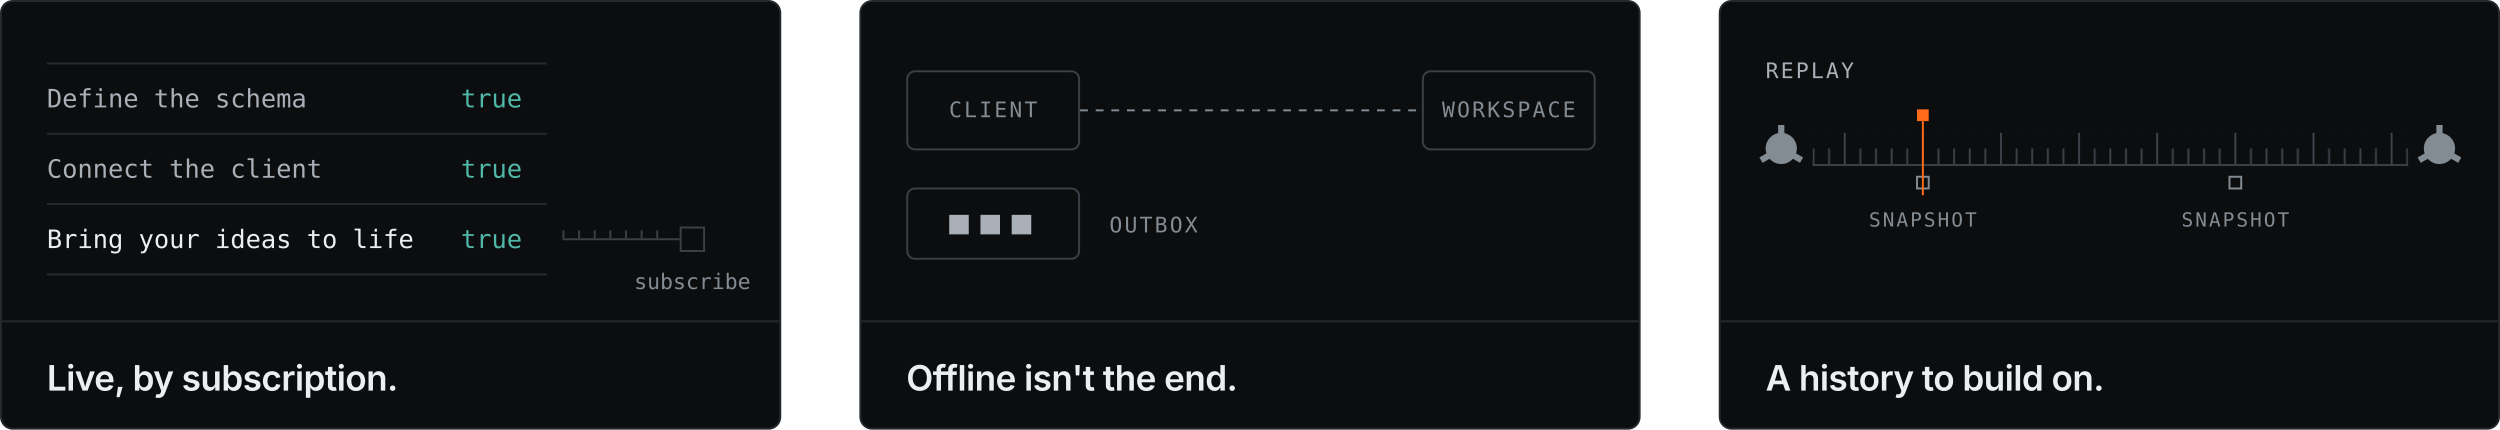
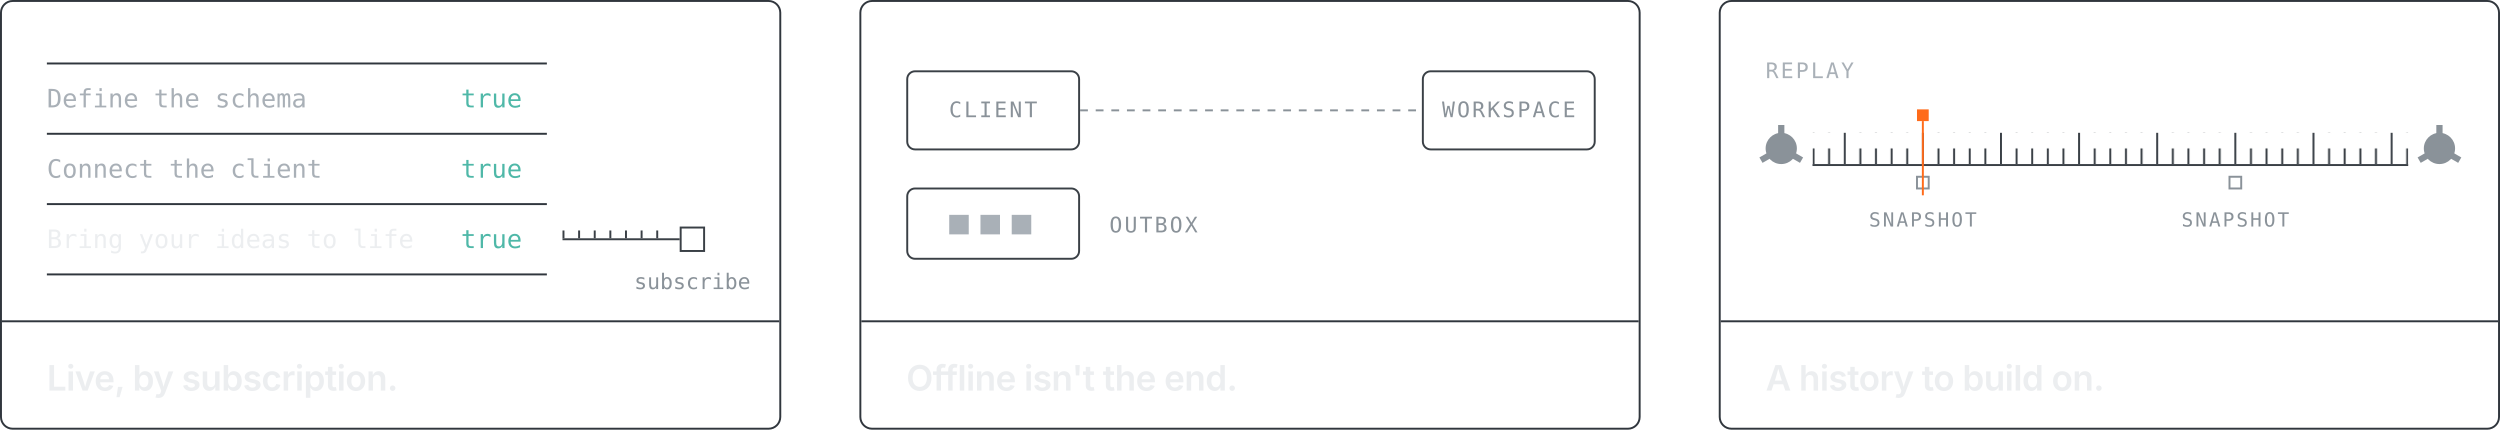
<svg xmlns="http://www.w3.org/2000/svg" viewBox="0 0 1280 220" width="1280" height="220" role="img" aria-labelledby="feat-title feat-desc">
  <style>
    .mono{font-family:ui-monospace, SFMono-Regular, Menlo, Consolas, monospace}
    .sans{font-family:system-ui, -apple-system, 'Segoe UI', sans-serif}
    .f1f{animation:f1f 6s linear infinite}
    .f1t{animation:f1t 6s linear infinite}
    .f1p{animation:f1p 6s linear infinite}
    .f1s{animation:f1s 6s linear infinite}
    .f2on{animation:f2on 8s linear infinite}
    .f2off{animation:f2off 8s linear infinite}
    .f2q1{animation:f2q1 8s linear infinite}
    .f2q2{animation:f2q2 8s linear infinite}
    .f2q3{animation:f2q3 8s linear infinite}
    .f2p1{animation:f2p1 8s linear infinite}
    .f2p2{animation:f2p2 8s linear infinite}
    .f2p3{animation:f2p3 8s linear infinite}
    .f3ph{animation:f3ph 8s linear infinite}
    .f3m{animation:f3m 8s linear infinite}
    .f3r{animation:f3r 8s linear infinite}
    .f3hub{animation:f3hub 8s linear infinite}
    .f3hub-l{transform-origin:912px 76px}
    .f3hub-r{transform-origin:1249px 76px}
    @keyframes f1f{0%{opacity:1;animation-timing-function:step-end}40%{opacity:0;animation-timing-function:step-end}92%,100%{opacity:1}}
    @keyframes f1t{0%{opacity:0;animation-timing-function:step-end}40%{opacity:1;animation-timing-function:step-end}92%,100%{opacity:0}}
    @keyframes f1p{0%,40%{opacity:0;transform:translateX(0)}40.1%{opacity:1;transform:translateX(0);animation-timing-function:steps(6,end)}50%{opacity:1;transform:translateX(48px)}51%,100%{opacity:0;transform:translateX(48px)}}
    @keyframes f1s{0%{opacity:0;animation-timing-function:step-end}50%{opacity:1;animation-timing-function:step-end}66%,100%{opacity:0}}
    @keyframes f2on{0%{opacity:1;animation-timing-function:step-end}10%{opacity:0;animation-timing-function:step-end}50%,100%{opacity:1}}
    @keyframes f2off{0%{opacity:0;animation-timing-function:step-end}10%{opacity:1;animation-timing-function:step-end}50%,100%{opacity:0}}
    @keyframes f2q1{0%{opacity:0;animation-timing-function:step-end}18%{opacity:1;animation-timing-function:step-end}56%,100%{opacity:0}}
    @keyframes f2q2{0%{opacity:0;animation-timing-function:step-end}28%{opacity:1;animation-timing-function:step-end}66%,100%{opacity:0}}
    @keyframes f2q3{0%{opacity:0;animation-timing-function:step-end}38%{opacity:1;animation-timing-function:step-end}76%,100%{opacity:0}}
    @keyframes f2p1{0%,56%{opacity:0;transform:translateX(0)}56.1%{opacity:1;transform:translateX(0)}63%{opacity:1;transform:translateX(168px)}64%,100%{opacity:0;transform:translateX(168px)}}
    @keyframes f2p2{0%,66%{opacity:0;transform:translateX(0)}66.1%{opacity:1;transform:translateX(0)}73%{opacity:1;transform:translateX(168px)}74%,100%{opacity:0;transform:translateX(168px)}}
    @keyframes f2p3{0%,76%{opacity:0;transform:translateX(0)}76.1%{opacity:1;transform:translateX(0)}83%{opacity:1;transform:translateX(168px)}84%,100%{opacity:0;transform:translateX(168px)}}
    @keyframes f3ph{0%{opacity:1;transform:translateX(24px)}40%{opacity:1;transform:translateX(296px)}44%{opacity:1;transform:translateX(296px);animation-timing-function:step-end}44.1%,48%{opacity:1;transform:translateX(80px)}84%,92%{opacity:1;transform:translateX(320px)}94%{opacity:0;transform:translateX(320px);animation-timing-function:step-end}96%{opacity:0;transform:translateX(24px)}98%,100%{opacity:1;transform:translateX(24px)}}
    @keyframes f3hub{0%{transform:rotate(0deg)}40%{transform:rotate(270deg)}48%{transform:rotate(-270deg)}84%,100%{transform:rotate(0deg)}}
    @keyframes f3m{0%{opacity:0;animation-timing-function:step-end}44.1%{opacity:1;animation-timing-function:step-end}56%,100%{opacity:0}}
    @keyframes f3r{0%{opacity:0;animation-timing-function:step-end}44.1%{opacity:1;animation-timing-function:step-end}84%,100%{opacity:0}}
    @media (prefers-reduced-motion: reduce){*{animation:none!important}}
  </style>
  <defs>
    <pattern id="feat-ticks" x="904" y="68" width="40" height="16" patternUnits="userSpaceOnUse">
      <line x1="0.5" y1="0" x2="0.5" y2="16" stroke="#3A4046" stroke-width="1" />
      <line x1="8.5" y1="8" x2="8.5" y2="16" stroke="#3A4046" stroke-width="1" />
      <line x1="16.5" y1="8" x2="16.5" y2="16" stroke="#3A4046" stroke-width="1" />
      <line x1="24.5" y1="8" x2="24.5" y2="16" stroke="#3A4046" stroke-width="1" />
      <line x1="32.5" y1="8" x2="32.5" y2="16" stroke="#3A4046" stroke-width="1" />
    </pattern>
  </defs>
-   <rect x="0.5" y="0.5" width="399" height="219" rx="6" fill="#0C0D0E" stroke="#25292D" stroke-width="1" />
-   <g stroke="#25292D" stroke-width="1">
+   <rect x="0.5" y="0.5" width="399" height="219" rx="6" fill="none" stroke="#30363D" stroke-width="1" />
+   <g stroke="#30363D" stroke-width="1">
    <line x1="24" y1="32.5" x2="280" y2="32.5" />
    <line x1="24" y1="68.5" x2="280" y2="68.5" />
    <line x1="24" y1="104.5" x2="280" y2="104.5" />
    <line x1="24" y1="140.5" x2="280" y2="140.5" />
  </g>
  <g class="mono" font-size="13">
    <text x="24" y="55" fill="#A9B0B7">Define the schema</text>
    <text x="24" y="91" fill="#A9B0B7">Connect the client</text>
    <text x="24" y="127" fill="#ECEEF0">Bring your ideas to life</text>
    <text x="236" y="55" fill="#4FB8A8">true</text>
    <text x="236" y="91" fill="#4FB8A8">true</text>
-     <text class="f1f" x="236" y="127" fill="#838B93" opacity="0">false</text>
+     <text class="f1f" x="236" y="127" fill="#8A9299" opacity="0">false</text>
    <text class="f1t" x="236" y="127" fill="#4FB8A8">true</text>
  </g>
  <g stroke="#3A4046" stroke-width="1">
    <line x1="288.5" y1="118" x2="288.5" y2="122" />
    <line x1="296.5" y1="118" x2="296.5" y2="122" />
    <line x1="304.5" y1="118" x2="304.5" y2="122" />
    <line x1="312.5" y1="118" x2="312.5" y2="122" />
    <line x1="320.5" y1="118" x2="320.5" y2="122" />
    <line x1="328.5" y1="118" x2="328.5" y2="122" />
    <line x1="336.5" y1="118" x2="336.5" y2="122" />
    <line x1="288" y1="122.5" x2="348" y2="122.5" />
  </g>
  <rect class="f1p" x="288" y="120.5" width="4" height="4" fill="#FF6B1A" opacity="0" />
  <rect x="348.5" y="116.5" width="12" height="12" fill="none" stroke="#3A4046" stroke-width="1" />
  <rect class="f1s" x="351" y="119" width="7" height="7" fill="#FF6B1A" opacity="0" />
-   <text x="354.5" y="148" text-anchor="middle" class="mono" font-size="11" fill="#838B93">subscribe</text>
-   <line x1="1" y1="164.5" x2="399" y2="164.5" stroke="#25292D" stroke-width="1" />
+   <text x="354.5" y="148" text-anchor="middle" class="mono" font-size="11" fill="#8A9299">subscribe</text>
+   <line x1="1" y1="164.5" x2="399" y2="164.5" stroke="#30363D" stroke-width="1" />
  <text x="24" y="200" class="sans" font-size="18" font-weight="600" letter-spacing="-0.3" fill="#ECEEF0">Live, by subscription.</text>
-   <rect x="440.5" y="0.5" width="399" height="219" rx="6" fill="#0C0D0E" stroke="#25292D" stroke-width="1" />
+   <rect x="440.5" y="0.5" width="399" height="219" rx="6" fill="none" stroke="#30363D" stroke-width="1" />
  <rect x="464.5" y="36.5" width="88" height="40" rx="4" fill="none" stroke="#3A4046" stroke-width="1" />
  <rect x="728.5" y="36.5" width="88" height="40" rx="4" fill="none" stroke="#3A4046" stroke-width="1" />
-   <g class="mono" font-size="11" letter-spacing="1.1" fill="#838B93" text-anchor="middle">
+   <g class="mono" font-size="11" letter-spacing="1.1" fill="#8A9299" text-anchor="middle">
    <text x="508.5" y="60">CLIENT</text>
    <text x="772.5" y="60">WORKSPACE</text>
  </g>
  <line class="f2on" x1="553" y1="56.5" x2="728" y2="56.5" stroke="#3A4046" stroke-width="1" opacity="0" />
-   <line class="f2off" x1="553" y1="56.5" x2="728" y2="56.5" stroke="#838B93" stroke-width="1" stroke-dasharray="4 4" />
+   <line class="f2off" x1="553" y1="56.5" x2="728" y2="56.5" stroke="#8A9299" stroke-width="1" stroke-dasharray="4 4" />
  <rect class="f2p1" x="555" y="54.5" width="4" height="4" fill="#FF6B1A" opacity="0" />
  <rect class="f2p2" x="555" y="54.5" width="4" height="4" fill="#FF6B1A" opacity="0" />
  <rect class="f2p3" x="555" y="54.5" width="4" height="4" fill="#FF6B1A" opacity="0" />
  <rect x="464.5" y="96.5" width="88" height="36" rx="4" fill="none" stroke="#3A4046" stroke-width="1" />
  <g fill="#A9B0B7">
    <rect class="f2q1" x="486" y="110" width="10" height="10" />
    <rect class="f2q2" x="502" y="110" width="10" height="10" />
    <rect class="f2q3" x="518" y="110" width="10" height="10" />
  </g>
-   <text x="568" y="119" class="mono" font-size="11" letter-spacing="1.1" fill="#838B93">OUTBOX</text>
-   <line x1="441" y1="164.5" x2="839" y2="164.5" stroke="#25292D" stroke-width="1" />
+   <text x="568" y="119" class="mono" font-size="11" letter-spacing="1.1" fill="#8A9299">OUTBOX</text>
+   <line x1="441" y1="164.5" x2="839" y2="164.5" stroke="#30363D" stroke-width="1" />
  <text x="464" y="200" class="sans" font-size="18" font-weight="600" letter-spacing="-0.3" fill="#ECEEF0">Offline isn't the end.</text>
-   <rect x="880.5" y="0.5" width="399" height="219" rx="6" fill="#0C0D0E" stroke="#25292D" stroke-width="1" />
+   <rect x="880.5" y="0.5" width="399" height="219" rx="6" fill="none" stroke="#30363D" stroke-width="1" />
  <text class="mono f3r" x="904" y="40" font-size="11" letter-spacing="1.1" fill="#A9B0B7">REPLAY</text>
  <rect x="928" y="68" width="305" height="16" fill="url(#feat-ticks)" />
  <line x1="928" y1="84.5" x2="1233" y2="84.5" stroke="#3A4046" stroke-width="1" />
-   <g class="f3hub f3hub-l" fill="#838B93">
+   <g class="f3hub f3hub-l" fill="#8A9299">
    <circle cx="912" cy="76" r="8" />
    <rect x="910.4" y="64" width="3.2" height="5.6" />
    <rect x="910.4" y="64" width="3.2" height="5.6" transform="rotate(120 912 76)" />
    <rect x="910.4" y="64" width="3.2" height="5.6" transform="rotate(240 912 76)" />
  </g>
-   <g class="f3hub f3hub-r" fill="#838B93">
+   <g class="f3hub f3hub-r" fill="#8A9299">
    <circle cx="1249" cy="76" r="8" />
    <rect x="1247.4" y="64" width="3.2" height="5.6" />
    <rect x="1247.4" y="64" width="3.2" height="5.6" transform="rotate(120 1249 76)" />
    <rect x="1247.4" y="64" width="3.2" height="5.6" transform="rotate(240 1249 76)" />
  </g>
-   <rect x="981.5" y="90.5" width="6" height="6" fill="none" stroke="#838B93" stroke-width="1" />
-   <rect x="1141.5" y="90.5" width="6" height="6" fill="none" stroke="#838B93" stroke-width="1" />
+   <rect x="981.5" y="90.5" width="6" height="6" fill="none" stroke="#8A9299" stroke-width="1" />
+   <rect x="1141.5" y="90.5" width="6" height="6" fill="none" stroke="#8A9299" stroke-width="1" />
  <rect class="f3m" x="982" y="91" width="5" height="5" fill="#FF6B1A" opacity="0" />
-   <g class="mono" font-size="10" letter-spacing="1" fill="#838B93" text-anchor="middle">
+   <g class="mono" font-size="10" letter-spacing="1" fill="#8A9299" text-anchor="middle">
    <text x="984.5" y="116">SNAPSHOT</text>
    <text x="1144.5" y="116">SNAPSHOT</text>
  </g>
  <g class="f3ph" transform="translate(80 0)">
    <rect x="901.5" y="56" width="6" height="6" fill="#FF6B1A" />
    <line x1="904.5" y1="62" x2="904.5" y2="100" stroke="#FF6B1A" stroke-width="1" />
  </g>
-   <line x1="881" y1="164.5" x2="1279" y2="164.5" stroke="#25292D" stroke-width="1" />
+   <line x1="881" y1="164.5" x2="1279" y2="164.5" stroke="#30363D" stroke-width="1" />
  <text x="904" y="200" class="sans" font-size="18" font-weight="600" letter-spacing="-0.3" fill="#ECEEF0">A history to build on.</text>
</svg>
